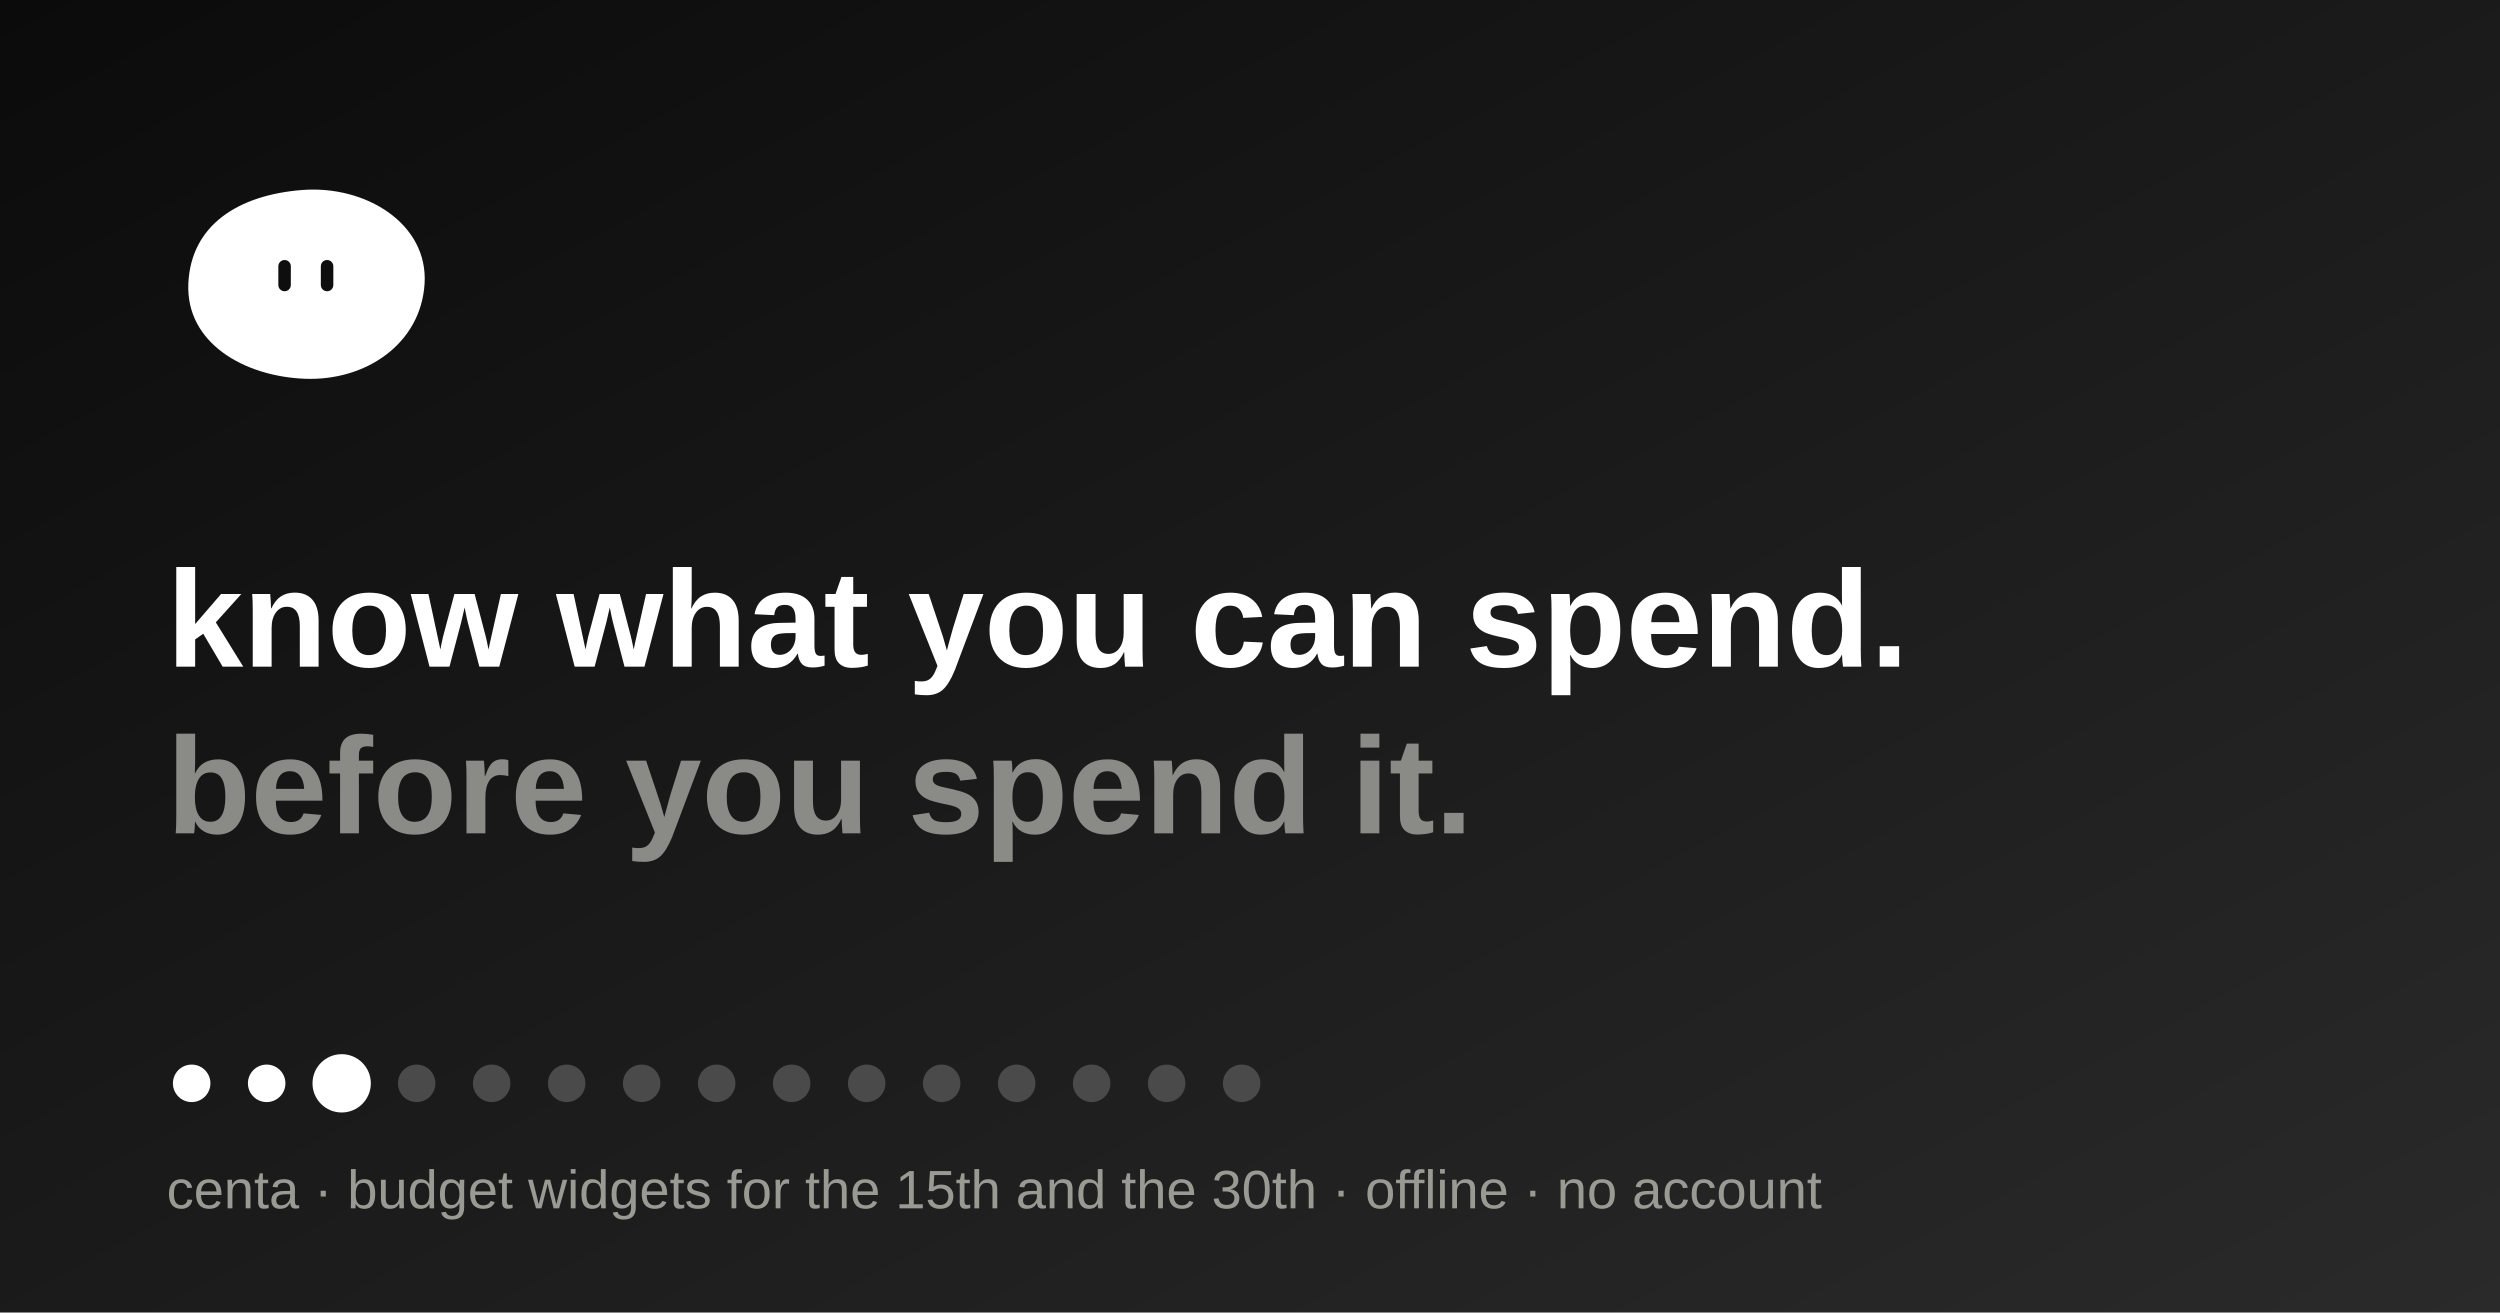
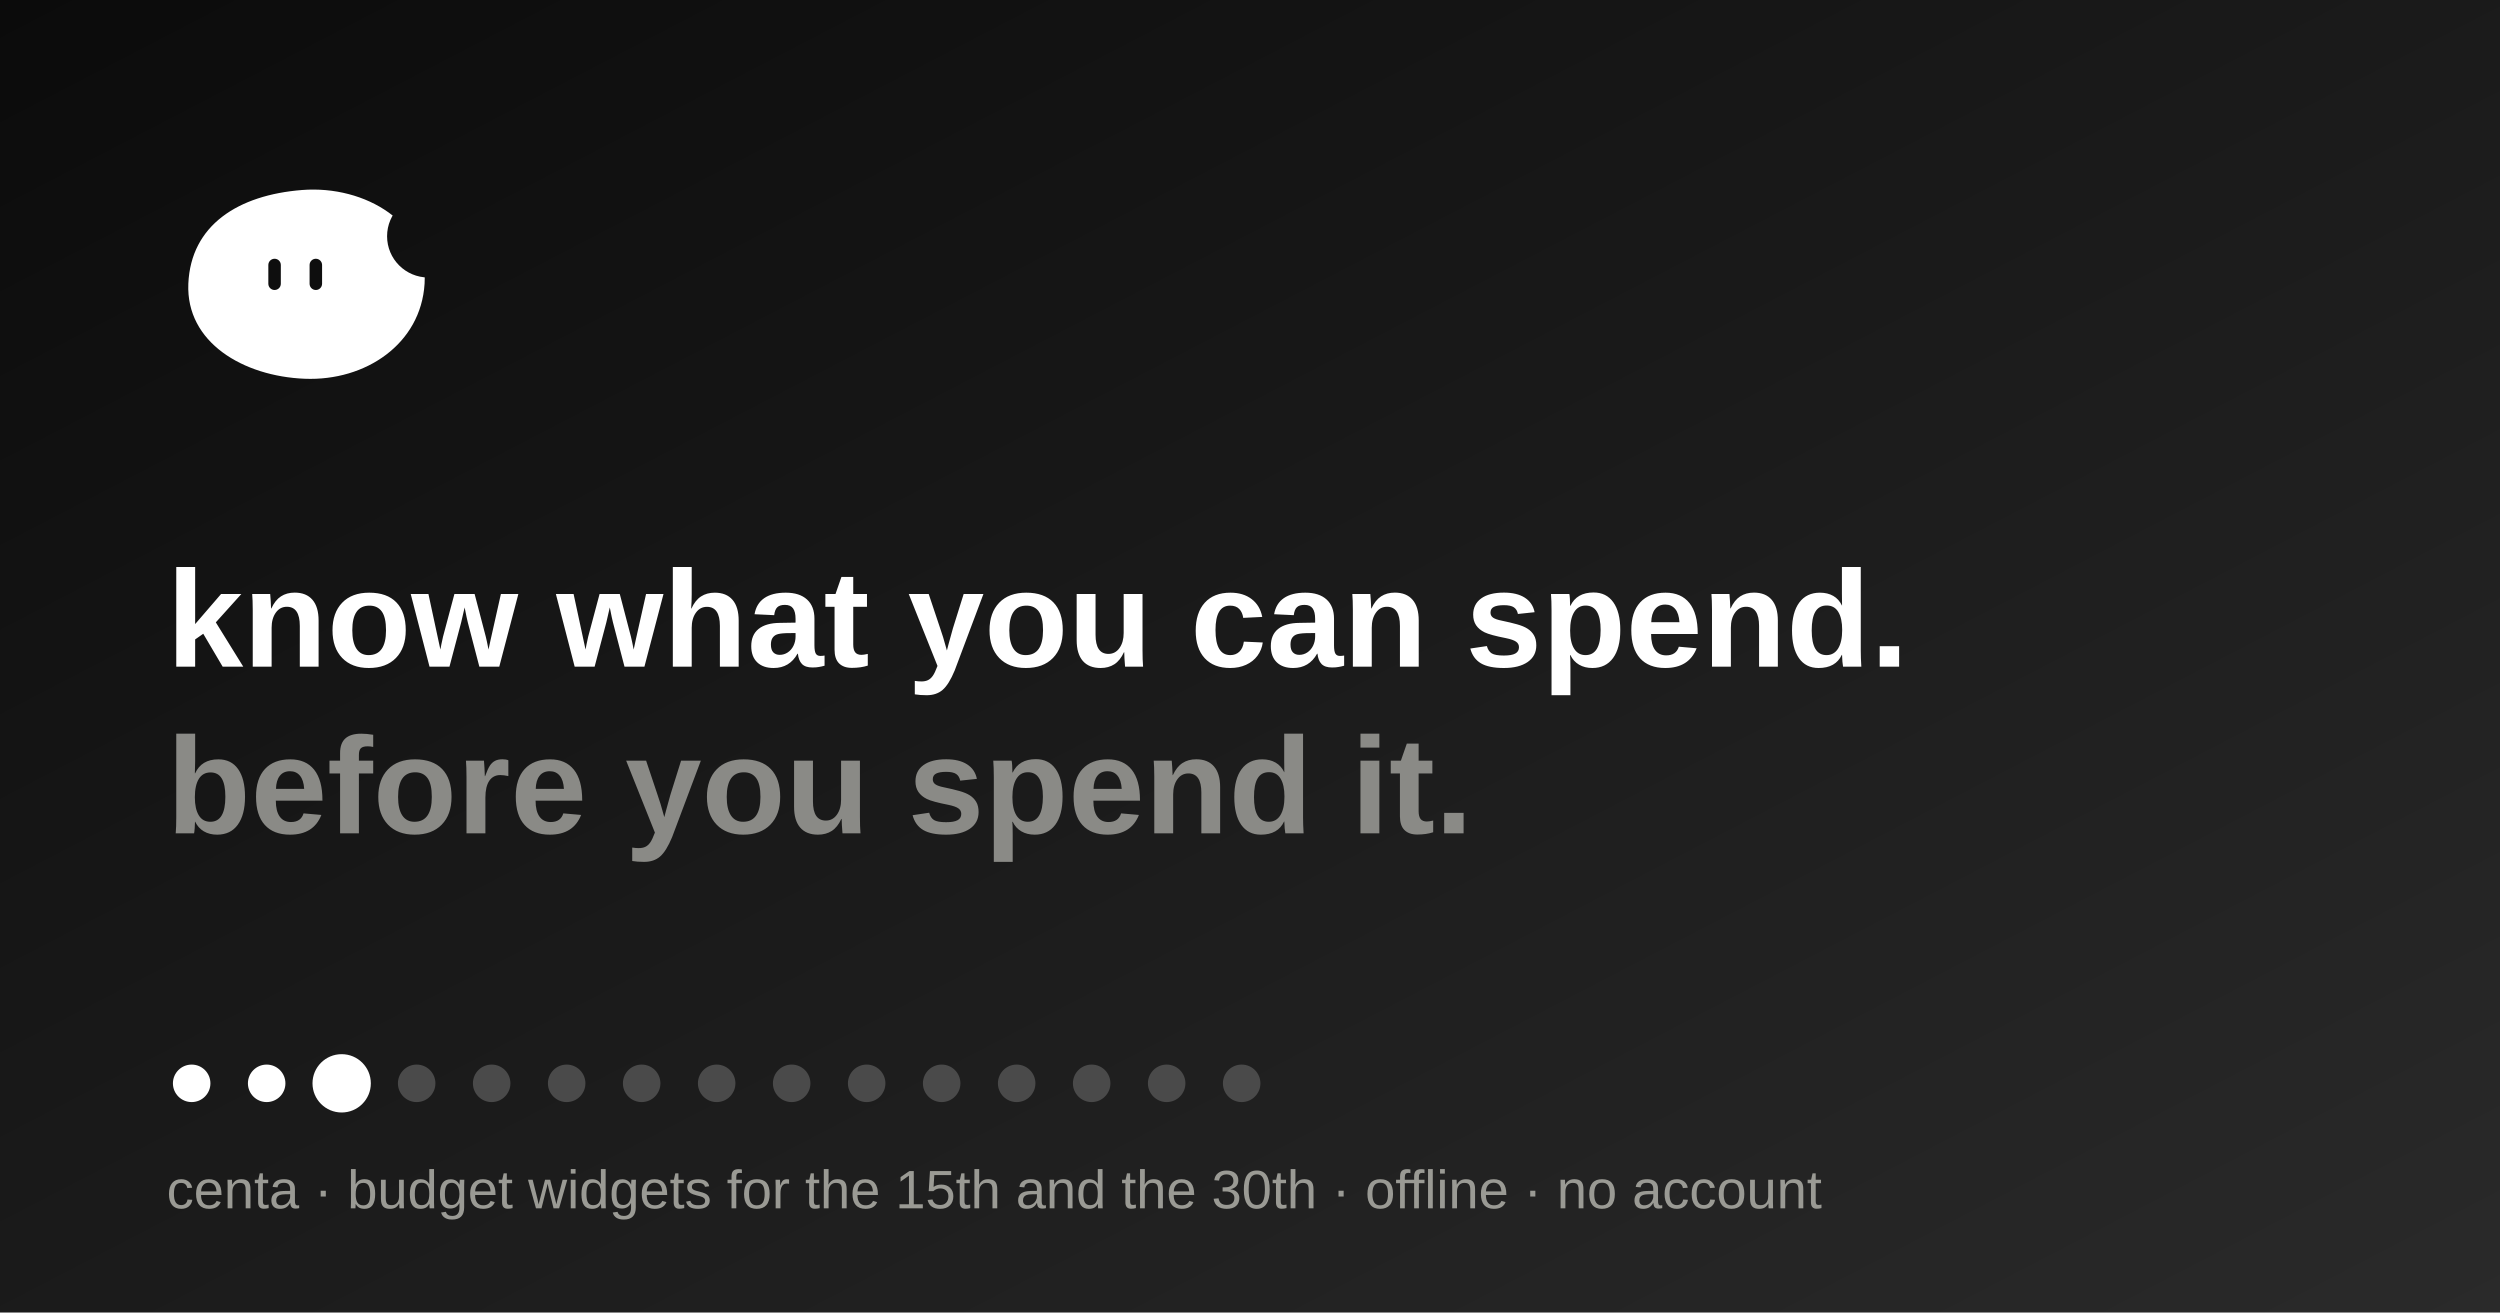
<svg xmlns="http://www.w3.org/2000/svg" viewBox="0 0 1200 630" width="1200" height="630">
  <defs>
    <linearGradient id="ink" x1="0" y1="0" x2="1" y2="1">
      <stop offset="0" stop-color="#0B0B0B" />
      <stop offset="1" stop-color="#2A2A2A" />
    </linearGradient>
  </defs>
  <rect width="1200" height="630" fill="url(#ink)" />
  <g transform="translate(70 60) scale(0.3)">
-     <path d="M 250 104 C 352 96 452 158 446 254 C 440 350 352 410 254 406 C 156 402 64 348 68 254 C 72 160 148 112 250 104 Z" fill="#FFFFFF" />
-     <rect x="212" y="216" width="20" height="50" rx="10" fill="#0E0E0E" />
-     <rect x="280" y="216" width="20" height="50" rx="10" fill="#0E0E0E" />
+     <defs>
+       <mask id="ogb">
+         <rect width="512" height="512" fill="#fff" />
+         <circle cx="452" cy="178" r="66" fill="#000" />
+       </mask>
+     </defs>
+     <path d="M 250 104 C 352 96 452 158 446 254 C 440 350 352 410 254 406 C 156 402 64 348 68 254 C 72 160 148 112 250 104 Z" fill="#FFFFFF" mask="url(#ogb)" />
+     <rect x="196" y="214" width="20" height="50" rx="10" fill="#0E0E0E" />
+     <rect x="262" y="214" width="20" height="50" rx="10" fill="#0E0E0E" />
  </g>
  <text x="80" y="320" font-family="Arial Black, Arial, Helvetica, sans-serif" font-weight="900" font-size="66" fill="#FFFFFF">know what you can spend.</text>
  <text x="80" y="400" font-family="Arial Black, Arial, Helvetica, sans-serif" font-weight="900" font-size="66" fill="#8A8A86">before you spend it.</text>
  <g fill="#FFFFFF">
    <circle cx="92" cy="520" r="9" />
    <circle cx="128" cy="520" r="9" />
    <circle cx="164" cy="520" r="14" />
  </g>
  <g fill="#4A4A4A">
    <circle cx="200" cy="520" r="9" />
    <circle cx="236" cy="520" r="9" />
    <circle cx="272" cy="520" r="9" />
    <circle cx="308" cy="520" r="9" />
    <circle cx="344" cy="520" r="9" />
    <circle cx="380" cy="520" r="9" />
    <circle cx="416" cy="520" r="9" />
    <circle cx="452" cy="520" r="9" />
    <circle cx="488" cy="520" r="9" />
    <circle cx="524" cy="520" r="9" />
    <circle cx="560" cy="520" r="9" />
    <circle cx="596" cy="520" r="9" />
  </g>
  <text x="80" y="580" font-family="Arial, Helvetica, sans-serif" font-size="26" fill="#9A9A94">centa · budget widgets for the 15th and the 30th · offline · no account</text>
</svg>
